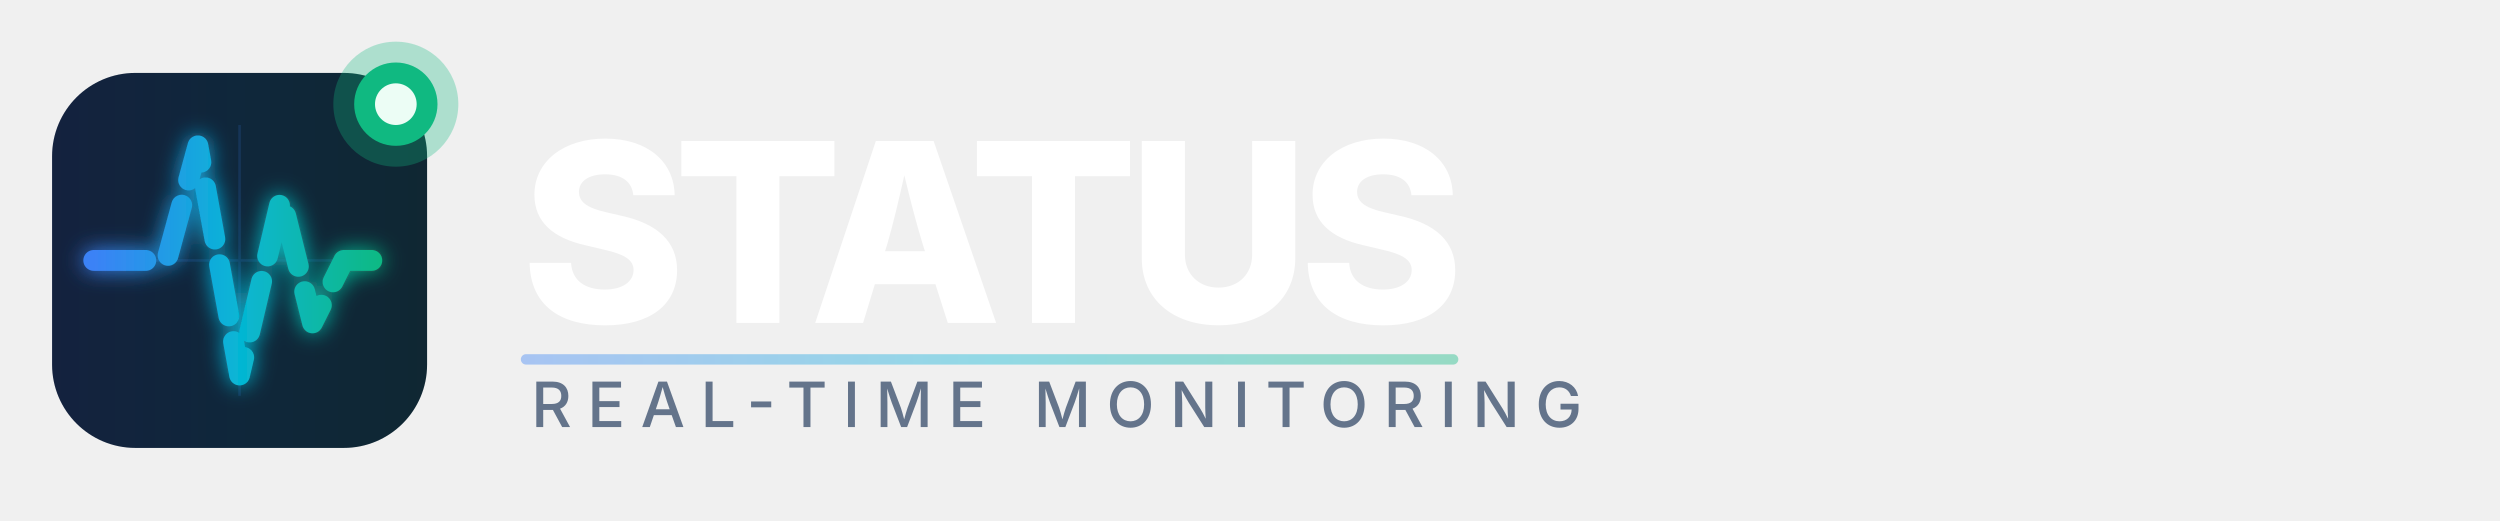
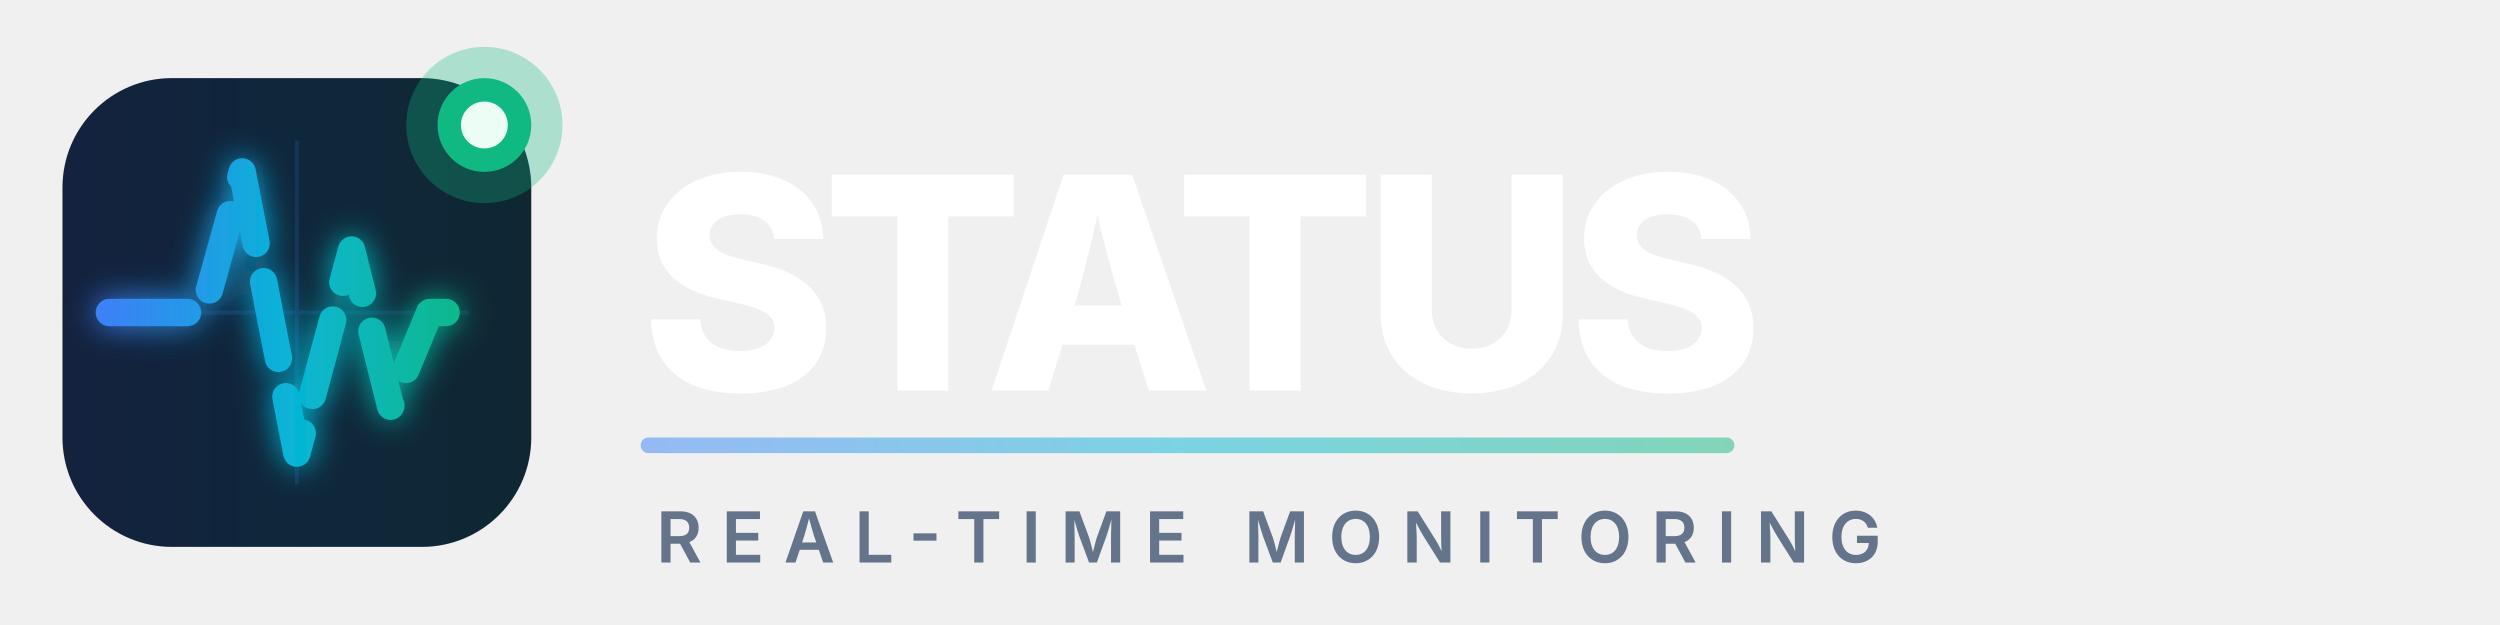
- <svg xmlns="http://www.w3.org/2000/svg" viewBox="0 0 480 100" fill="none">
+ <svg xmlns="http://www.w3.org/2000/svg" viewBox="0 0 320 80" fill="none">
  <defs>
    <linearGradient id="pulseGrad" x1="0%" y1="0%" x2="100%" y2="0%">
      <stop offset="0%" stop-color="#3B82F6" />
      <stop offset="50%" stop-color="#06B6D4" />
      <stop offset="100%" stop-color="#10B981" />
    </linearGradient>
    <filter id="glow" x="-50%" y="-50%" width="200%" height="200%">
      <feGaussianBlur stdDeviation="2" result="coloredBlur" />
      <feMerge>
        <feMergeNode in="coloredBlur" />
        <feMergeNode in="SourceGraphic" />
      </feMerge>
    </filter>
    <style>
      @keyframes pulse {
        0%, 100% { stroke-dashoffset: 0; }
        50% { stroke-dashoffset: 20; }
      }
      @keyframes dotPulse {
-         0%, 100% { opacity: 1; r: 8; }
-         50% { opacity: 0.6; r: 10; }
+         0%, 100% { opacity: 1; }
+         50% { opacity: 0.6; }
      }
      @keyframes glowPulse {
        0%, 100% { opacity: 0.3; }
        50% { opacity: 0.6; }
      }
      .pulse-line {
        animation: pulse 2s ease-in-out infinite;
        stroke-dasharray: 10 5;
      }
      .status-dot {
        animation: dotPulse 2s ease-in-out infinite;
      }
      .glow-ring {
        animation: glowPulse 2s ease-in-out infinite;
      }
    </style>
  </defs>
-   <rect x="10" y="14" width="72" height="72" rx="16" fill="#0F172A" />
-   <rect x="10" y="14" width="72" height="72" rx="16" fill="url(#pulseGrad)" opacity="0.1" />
+   <rect x="8" y="10" width="60" height="60" rx="14" fill="#0F172A" />
+   <rect x="8" y="10" width="60" height="60" rx="14" fill="url(#pulseGrad)" opacity="0.1" />
  <g opacity="0.15" stroke="#3B82F6" stroke-width="0.5">
-     <line x1="20" y1="50" x2="72" y2="50" />
-     <line x1="46" y1="24" x2="46" y2="76" />
+     <line x1="16" y1="40" x2="60" y2="40" />
+     <line x1="38" y1="18" x2="38" y2="62" />
  </g>
-   <path class="pulse-line" d="M18 50 H28 L32 50 L38 28 L46 72 L54 38 L60 62 L66 50 H74" stroke="url(#pulseGrad)" stroke-width="4" stroke-linecap="round" stroke-linejoin="round" fill="none" filter="url(#glow)" />
-   <circle class="glow-ring" cx="76" cy="20" r="12" fill="#10B981" opacity="0.3" />
-   <circle class="status-dot" cx="76" cy="20" r="8" fill="#10B981" />
-   <circle cx="76" cy="20" r="4" fill="#ECFDF5" />
-   <text x="100" y="62" font-family="system-ui, -apple-system, BlinkMacSystemFont, 'Segoe UI', sans-serif" font-size="48" font-weight="800" letter-spacing="-2" fill="white">STATUS</text>
-   <text x="102" y="82" font-family="system-ui, -apple-system, BlinkMacSystemFont, 'Segoe UI', sans-serif" font-size="12" font-weight="500" letter-spacing="3" fill="#64748B" text-transform="uppercase">REAL-TIME MONITORING</text>
-   <rect x="100" y="68" width="180" height="2" rx="1" fill="url(#pulseGrad)" opacity="0.4" />
+   <path class="pulse-line" d="M14 40 H22 L26 40 L31 22 L38 58 L45 32 L50 52 L55 40 H62" stroke="url(#pulseGrad)" stroke-width="3.5" stroke-linecap="round" stroke-linejoin="round" fill="none" filter="url(#glow)" />
+   <circle class="glow-ring" cx="62" cy="16" r="10" fill="#10B981" opacity="0.3" />
+   <circle class="status-dot" cx="62" cy="16" r="6" fill="#10B981" />
+   <circle cx="62" cy="16" r="3" fill="#ECFDF5" />
+   <text x="82" y="50" font-family="system-ui, -apple-system, BlinkMacSystemFont, 'Segoe UI', sans-serif" font-size="38" font-weight="800" letter-spacing="-1.5" fill="white">STATUS</text>
+   <rect x="82" y="56" width="140" height="2" rx="1" fill="url(#pulseGrad)" opacity="0.5" />
+   <text x="84" y="72" font-family="system-ui, -apple-system, BlinkMacSystemFont, 'Segoe UI', sans-serif" font-size="9" font-weight="600" letter-spacing="2.5" fill="#64748B">REAL-TIME MONITORING</text>
</svg>
